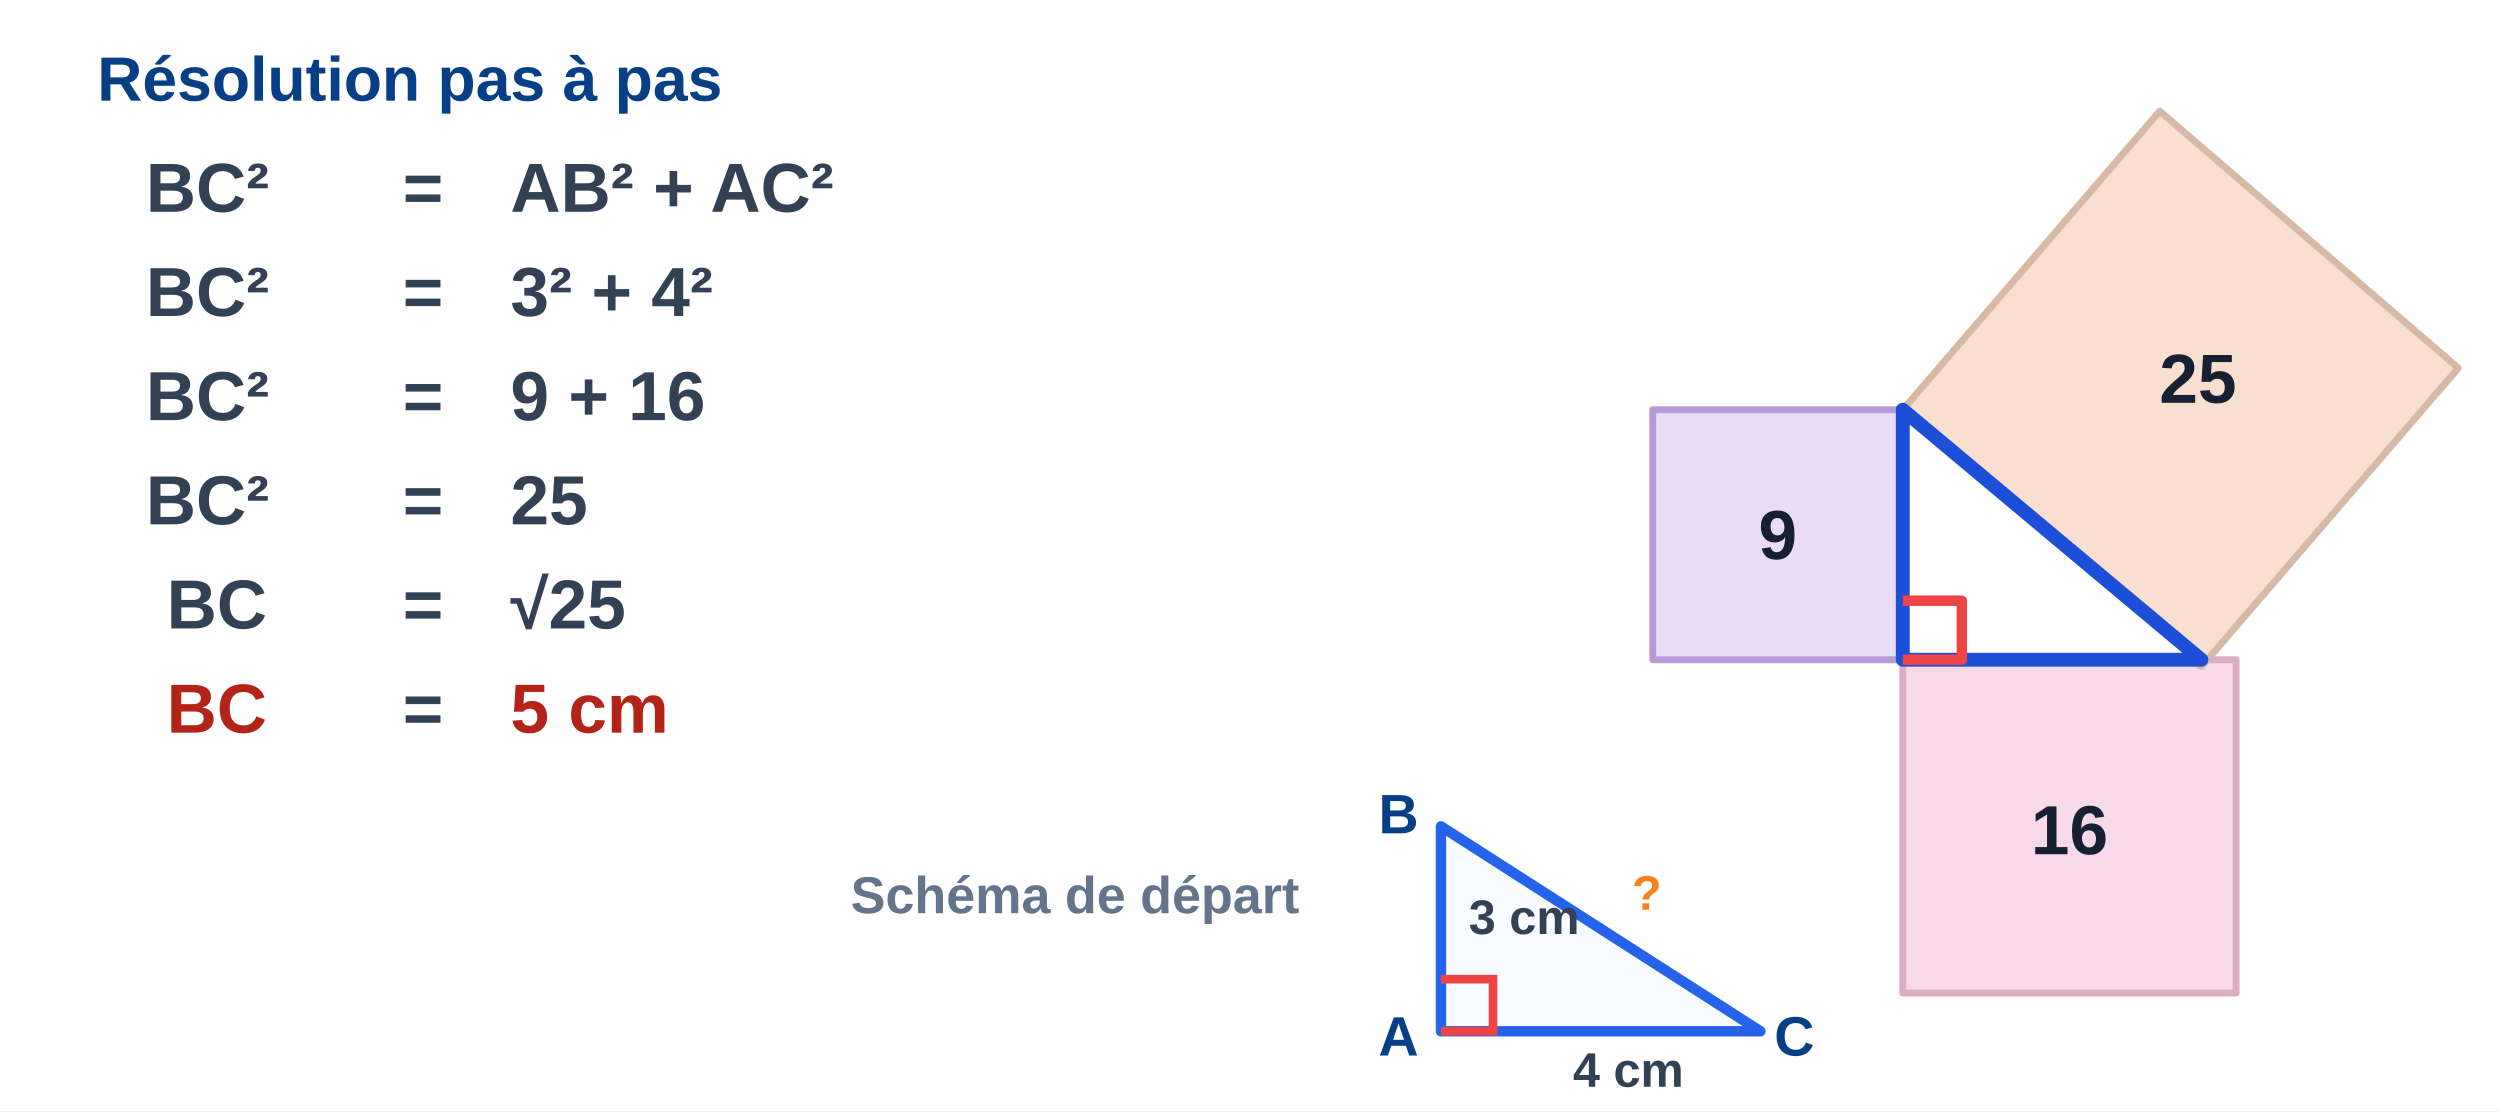
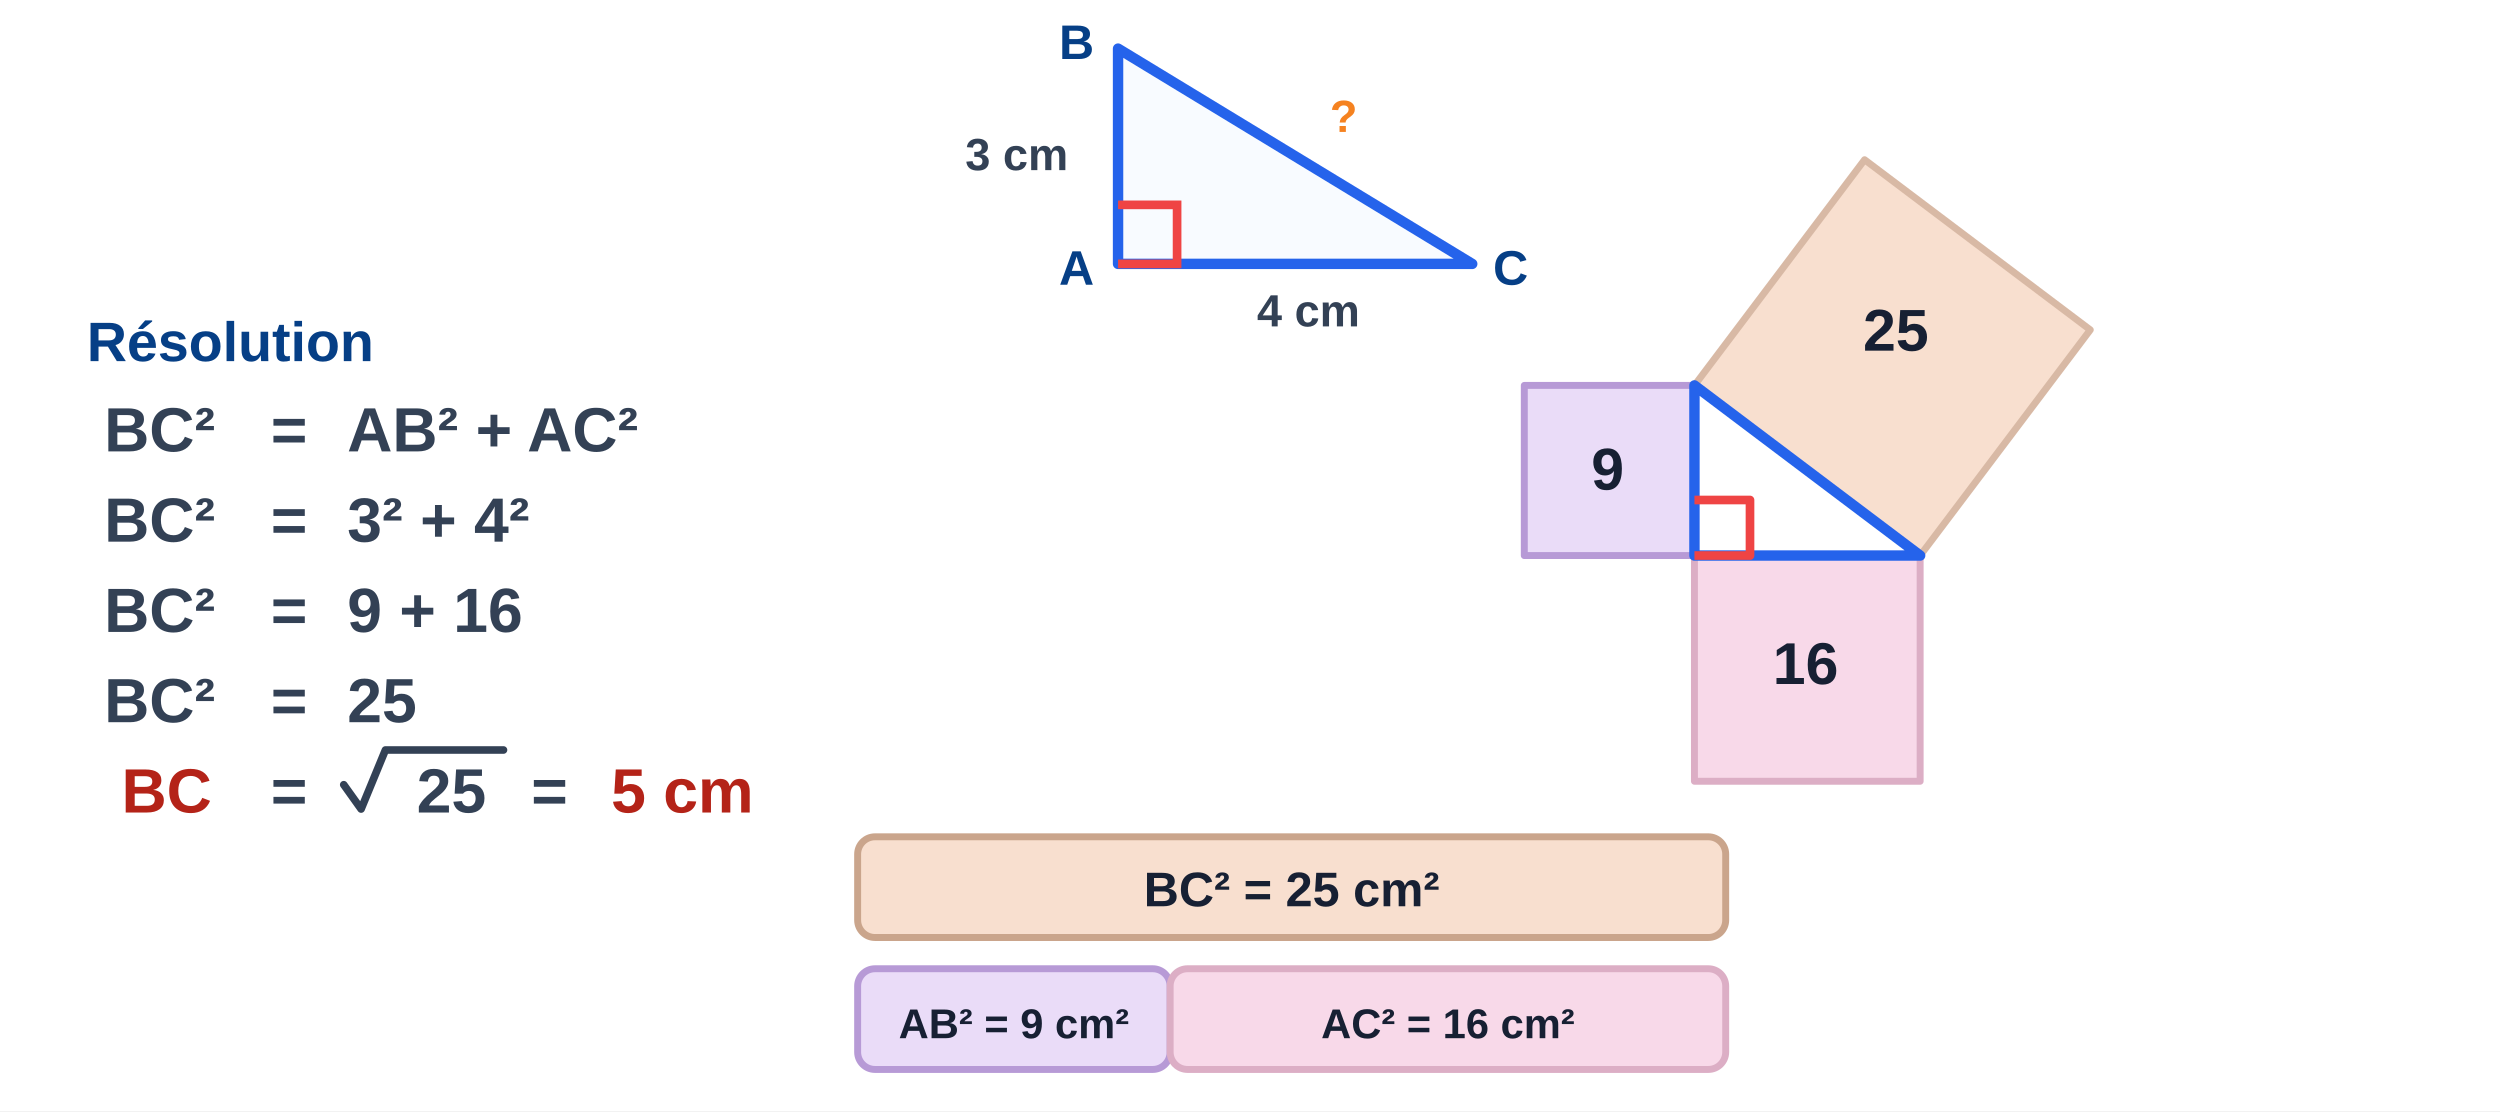
- <svg xmlns="http://www.w3.org/2000/svg" viewBox="0 0 720 320" role="img" aria-label="Résolution complète de PythaBarre avec moulin et triangle de départ">
+ <svg xmlns="http://www.w3.org/2000/svg" viewBox="0 0 720 320" role="img" aria-label="PythaBarre : triangle ABC rectangle en A, rédaction, moulin et schéma en barres">
  <rect width="720" height="320" fill="#fff" />
  <g font-family="Segoe UI, Arial, sans-serif">
-     <text x="28" y="29" fill="#063f86" font-size="18" font-weight="850">Résolution pas à pas</text>
-     <g font-size="20" font-weight="750" fill="#334155">
-       <text x="42" y="61">BC²</text>
-       <text x="116" y="61">=</text>
-       <text x="147" y="61">AB² + AC²</text>
-       <text x="42" y="91">BC²</text>
-       <text x="116" y="91">=</text>
-       <text x="147" y="91">3² + 4²</text>
-       <text x="42" y="121">BC²</text>
-       <text x="116" y="121">=</text>
-       <text x="147" y="121">9 + 16</text>
-       <text x="42" y="151">BC²</text>
-       <text x="116" y="151">=</text>
-       <text x="147" y="151">25</text>
-       <text x="48" y="181">BC</text>
-       <text x="116" y="181">=</text>
-       <text x="147" y="181">√25</text>
-       <text x="48" y="211" fill="#b42318">BC</text>
-       <text x="116" y="211">=</text>
-       <text x="147" y="211" fill="#b42318">5 cm</text>
+     <path d="M322 76V14L424 76Z" fill="#f8fbff" stroke="#2563eb" stroke-width="3" stroke-linejoin="round" />
+     <path d="M322 59h17v17h-17" fill="none" stroke="#ef4444" stroke-width="2.5" />
+     <g fill="#063f86" font-size="14" font-weight="850">
+       <text x="305" y="82">A</text>
+       <text x="305" y="17">B</text>
+       <text x="430" y="82">C</text>
+     </g>
+     <g fill="#334155" font-size="13" font-weight="800">
+       <text x="278" y="49">3 cm</text>
+       <text x="362" y="94">4 cm</text>
+       <text x="383" y="38" fill="#f58220">?</text>
    </g>
  </g>
-   <g transform="translate(394 22)" stroke-linejoin="round">
-     <path d="M82 96h72v72H82Z" fill="#eadcf8" stroke="#b79ad6" stroke-width="2" />
-     <path d="M154 168h96v96h-96Z" fill="#f8d9e9" stroke="#dcaec5" stroke-width="2" />
-     <path d="m154 96 74-86 86 74-74 86Z" fill="#f8dfcf" stroke="#d8b9a5" stroke-width="2" />
-     <path d="M154 96v72h86Z" fill="#fff" stroke="#1d4ed8" stroke-width="4" />
-     <path d="M154 151h17v17h-17" fill="none" stroke="#ef4444" stroke-width="3" />
-     <g font-family="Segoe UI, Arial, sans-serif" font-size="20" font-weight="850" text-anchor="middle" fill="#172033">
-       <text x="118" y="139">9</text>
-       <text x="202" y="224">16</text>
-       <text x="239" y="94">25</text>
+   <g font-family="Segoe UI, Arial, sans-serif">
+     <text x="25" y="104" fill="#063f86" font-size="16" font-weight="850">Résolution</text>
+     <g font-size="18" font-weight="750" fill="#334155">
+       <text x="30" y="130">BC²</text>
+       <text x="78" y="130">=</text>
+       <text x="100" y="130">AB² + AC²</text>
+       <text x="30" y="156">BC²</text>
+       <text x="78" y="156">=</text>
+       <text x="100" y="156">3² + 4²</text>
+       <text x="30" y="182">BC²</text>
+       <text x="78" y="182">=</text>
+       <text x="100" y="182">9 + 16</text>
+       <text x="30" y="208">BC²</text>
+       <text x="78" y="208">=</text>
+       <text x="100" y="208">25</text>
+       <text x="35" y="234" fill="#b42318">BC</text>
+       <text x="78" y="234">=</text>
+       <path d="M99 226l5 7 7-17h34" fill="none" stroke="#334155" stroke-width="2.2" stroke-linecap="round" stroke-linejoin="round" />
+       <text x="120" y="234">25</text>
+       <text x="153" y="234">=</text>
+       <text x="176" y="234" fill="#b42318">5 cm</text>
    </g>
  </g>
-   <g transform="translate(245 220)" font-family="Segoe UI, Arial, sans-serif">
-     <text x="0" y="43" fill="#64748b" font-size="15" font-weight="750">Schéma de départ</text>
-     <g transform="translate(170 5)">
-       <path d="M0 72V13l92 59Z" fill="#f8fbff" stroke="#2563eb" stroke-width="3" stroke-linejoin="round" />
-       <path d="M0 57h15v15H0" fill="none" stroke="#ef4444" stroke-width="2.5" />
-       <g fill="#063f86" font-size="16" font-weight="850">
-         <text x="-18" y="79">A</text>
-         <text x="-18" y="15">B</text>
-         <text x="96" y="79">C</text>
-       </g>
-       <g fill="#334155" font-size="14" font-weight="750">
-         <text x="8" y="44">3 cm</text>
-         <text x="38" y="88">4 cm</text>
-         <text x="55" y="37" fill="#f58220">?</text>
-       </g>
+   <g stroke-linejoin="round" font-family="Segoe UI, Arial, sans-serif" font-weight="850" text-anchor="middle">
+     <path d="M488 111V160H439V111Z" fill="#eadcf8" stroke="#b79ad6" stroke-width="2" />
+     <path d="M488 160H553V225H488Z" fill="#f8d9e9" stroke="#dcaec5" stroke-width="2" />
+     <path d="M488 111 553 160 602 95 537 46Z" fill="#f8dfcf" stroke="#d8b9a5" stroke-width="2" />
+     <path d="M488 111V160H553Z" fill="#fff" stroke="#2563eb" stroke-width="3" />
+     <path d="M488 144h16v16h-16" fill="none" stroke="#ef4444" stroke-width="2.5" />
+     <g fill="#172033" font-size="17">
+       <text x="463" y="141">9</text>
+       <text x="520" y="197">16</text>
+       <text x="546" y="101">25</text>
    </g>
  </g>
+   <g transform="translate(247 241)" font-family="Segoe UI, Arial, sans-serif" font-weight="800">
+     <rect x="0" y="0" width="250" height="29" rx="5" fill="#f8dfcf" stroke="#caa58c" stroke-width="2" />
+     <text x="125" y="20" text-anchor="middle" fill="#172033" font-size="14">BC² = 25 cm²</text>
+     <rect x="0" y="38" width="90" height="29" rx="5" fill="#eadcf8" stroke="#b79ad6" stroke-width="2" />
+     <rect x="90" y="38" width="160" height="29" rx="5" fill="#f8d9e9" stroke="#dcaec5" stroke-width="2" />
+     <text x="45" y="58" text-anchor="middle" fill="#172033" font-size="12">AB² = 9 cm²</text>
+     <text x="170" y="58" text-anchor="middle" fill="#172033" font-size="12">AC² = 16 cm²</text>
+   </g>
</svg>
